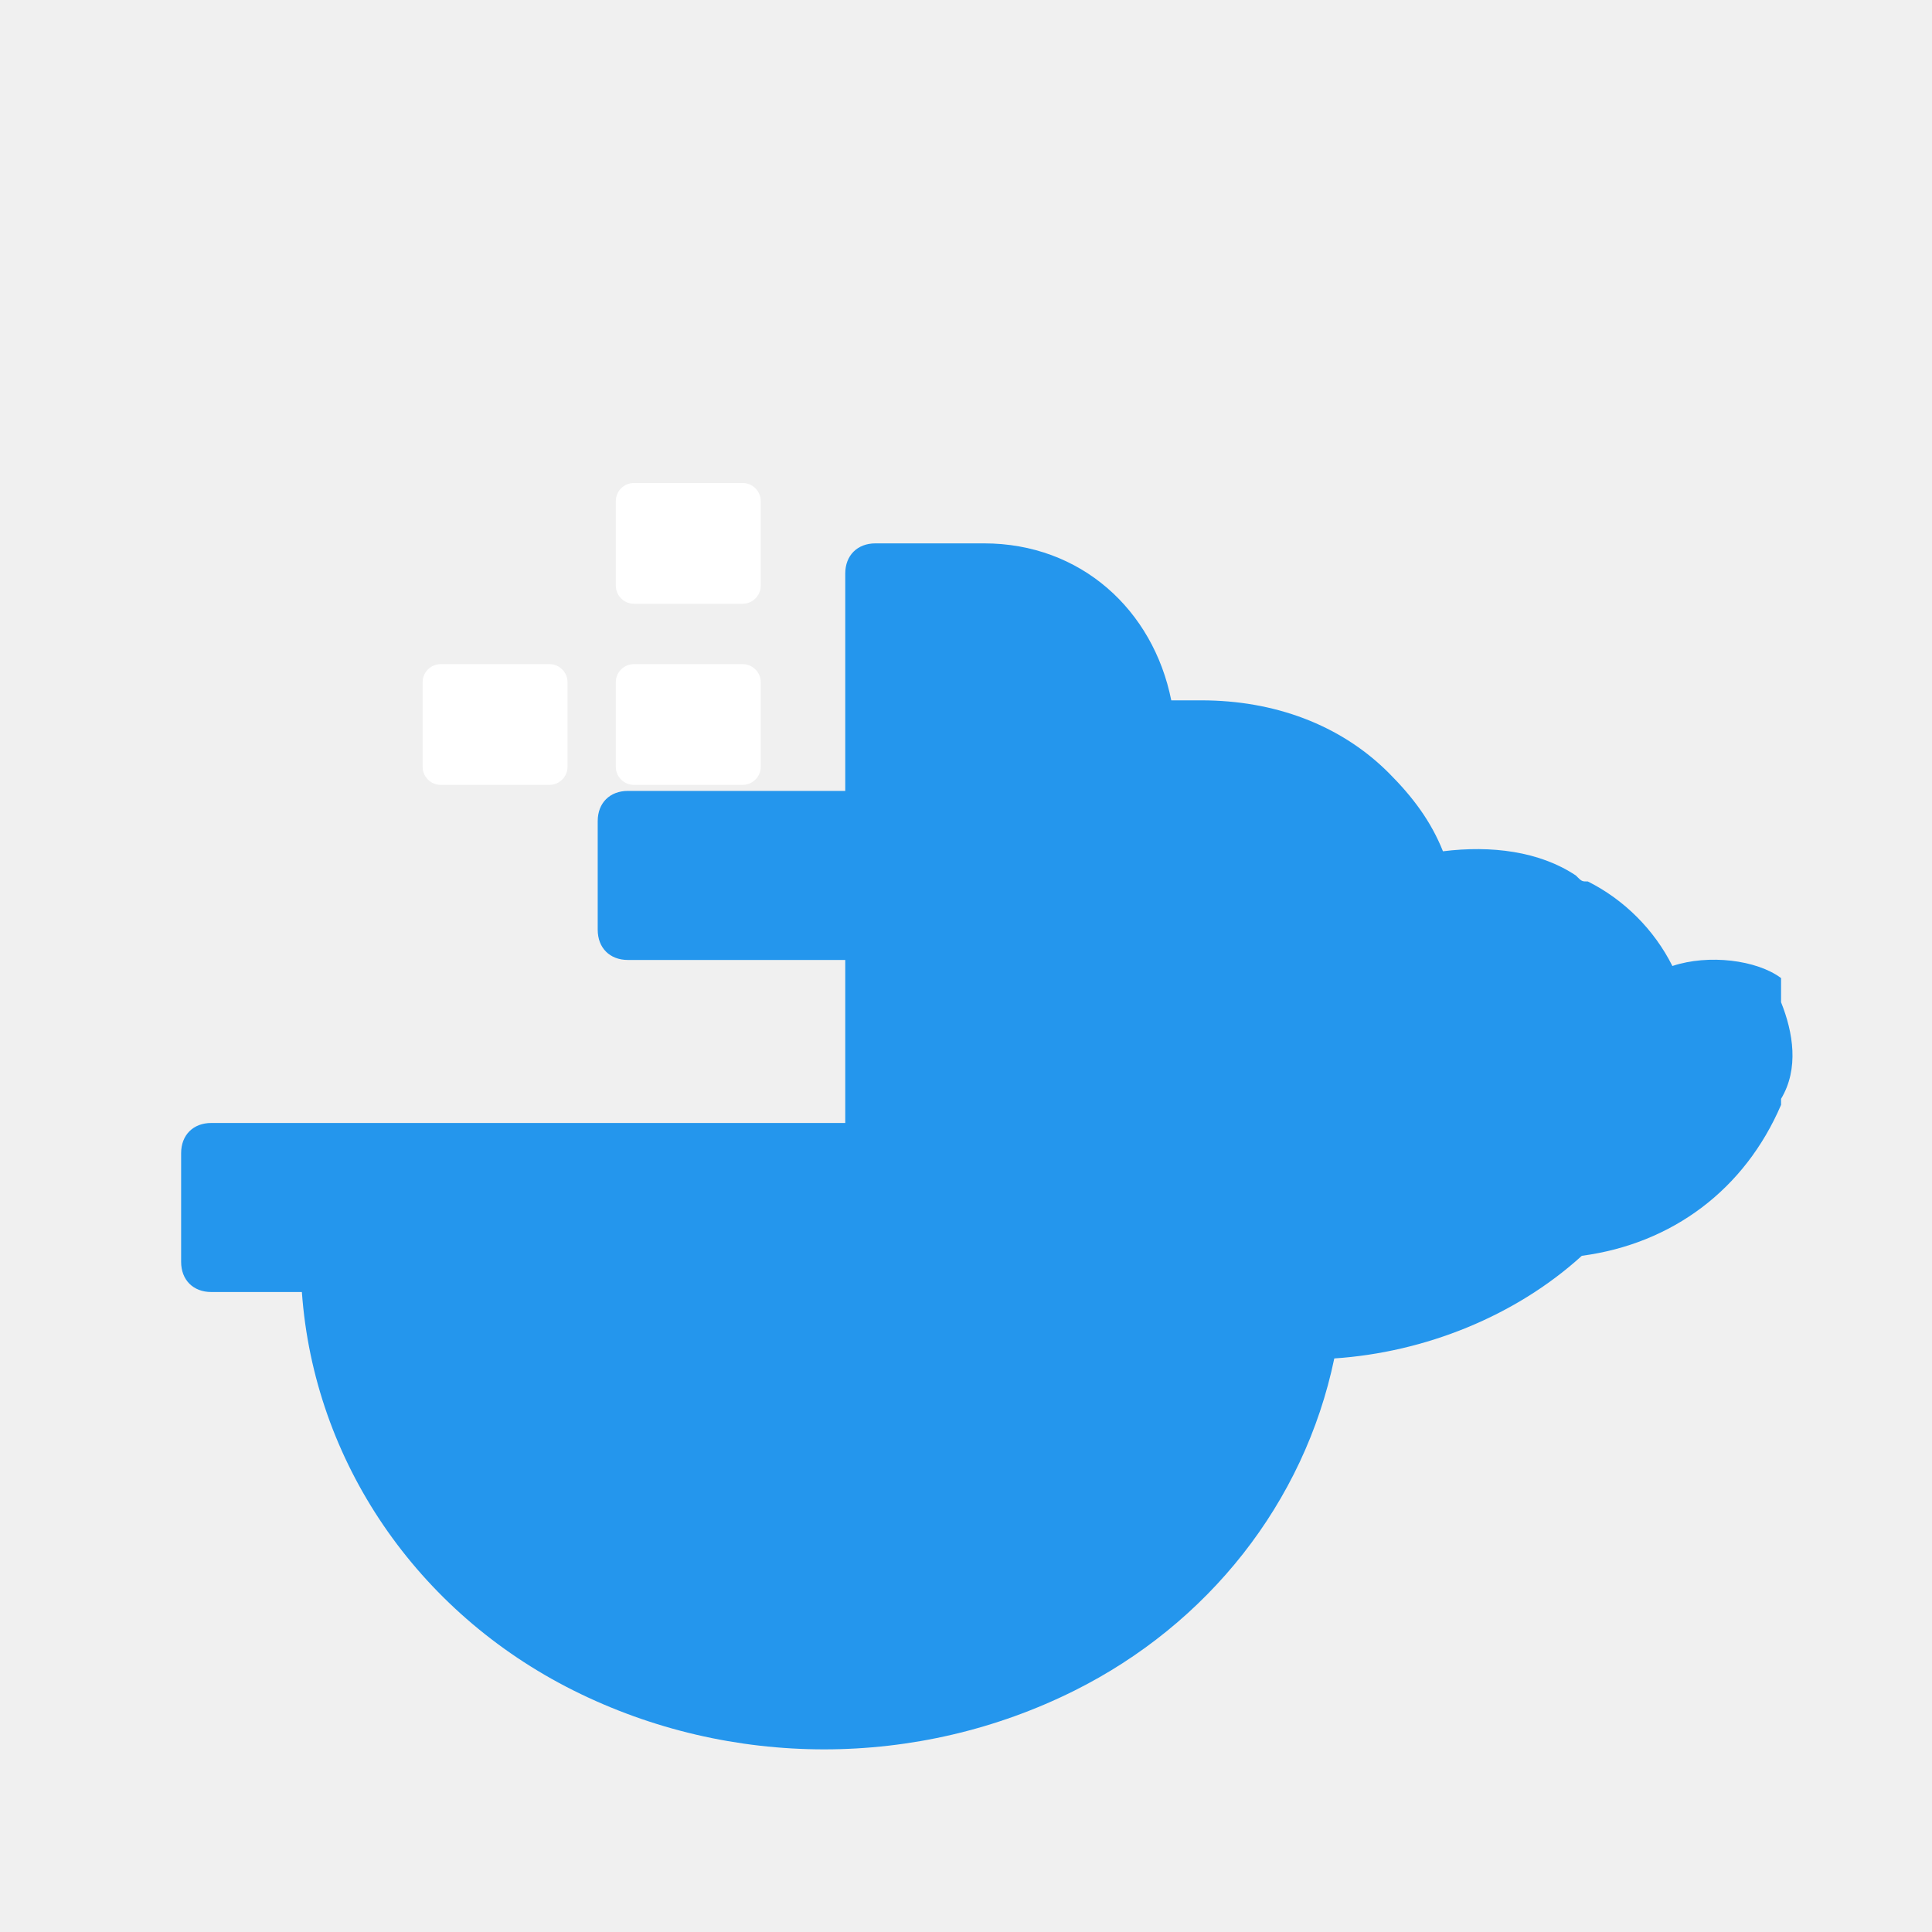
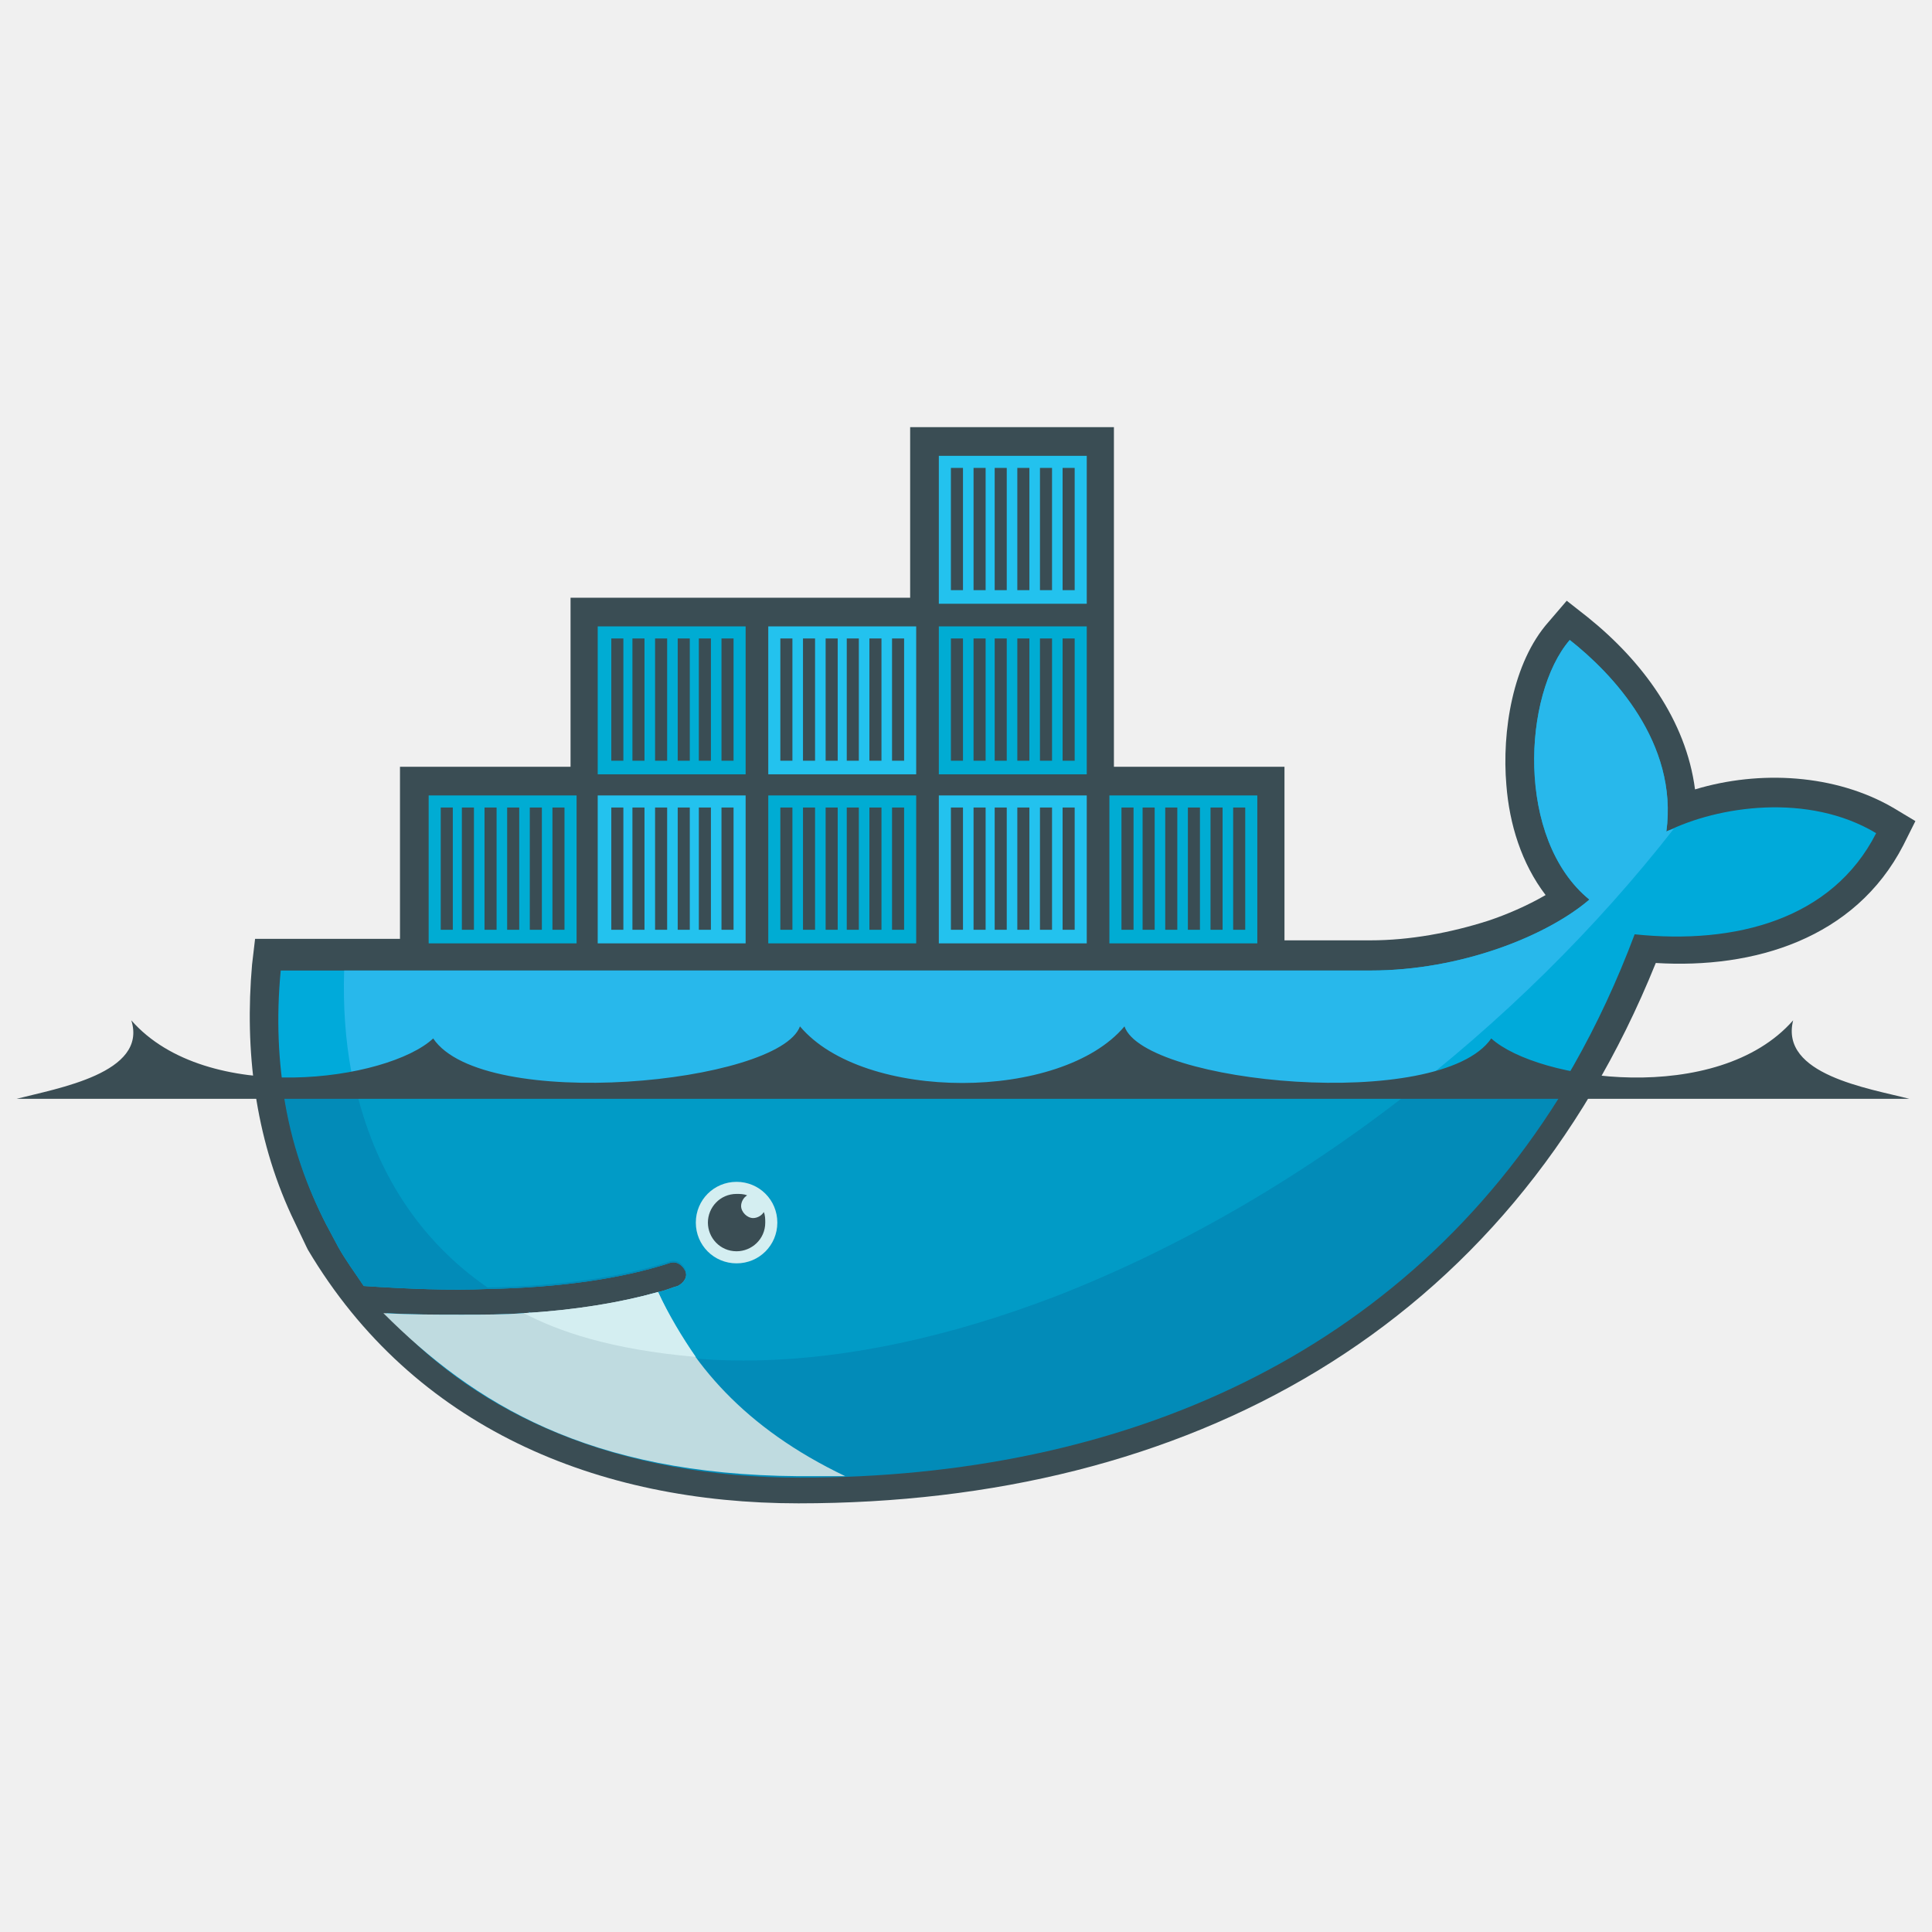
- <svg xmlns="http://www.w3.org/2000/svg" viewBox="0 0 32 32" width="24" height="24">
-   <path fill="#2496ED" d="M29.5 16.2c-.4-.3-1.2-.4-1.8-.2-.3-.6-.8-1.1-1.4-1.4-.1 0-.1 0-.2-.1-.6-.4-1.4-.5-2.2-.4-.2-.5-.5-.9-.9-1.3-.8-.8-1.9-1.2-3.1-1.2h-.5c-.3-1.5-1.5-2.6-3.1-2.6h-1.8c-.3 0-.5.2-.5.5v3.6h-3.6c-.3 0-.5.2-.5.5v1.8c0 .3.2.5.5.5H14v2.7H3.5c-.3 0-.5.2-.5.5v1.8c0 .3.2.5.5.5H5c.2 2.8 1.9 5.3 4.5 6.6 2.6 1.3 5.7 1.3 8.3 0 2.2-1.1 3.8-3.1 4.3-5.5 1.5-.1 3-.7 4.1-1.7 1.5-.2 2.7-1.1 3.3-2.5v-.1c.3-.5.2-1.1 0-1.6z" />
-   <rect x="7" y="11" width="2.4" height="2" rx="0.3" fill="#ffffff" />
-   <rect x="10.2" y="11" width="2.4" height="2" rx="0.3" fill="#ffffff" />
-   <rect x="10.2" y="8" width="2.4" height="2" rx="0.3" fill="#ffffff" />
+ <svg xmlns="http://www.w3.org/2000/svg" viewBox="0 0 128 128">
+   <path fill-rule="evenodd" clip-rule="evenodd" fill="#3A4D54" d="M73.8 50.8h11.3v11.5h5.7c2.6 0 5.3-.5 7.8-1.3 1.2-.4 2.6-1 3.8-1.7-1.6-2.1-2.4-4.7-2.6-7.3-.3-3.5.4-8.1 2.8-10.8l1.2-1.4 1.4 1.1c3.6 2.9 6.5 6.8 7.1 11.4 4.3-1.3 9.3-1 13.1 1.2l1.5.9-.8 1.6c-3.2 6.2-9.9 8.2-16.4 7.8-9.8 24.3-31 35.8-56.8 35.8-13.3 0-25.5-5-32.5-16.8l-.1-.2-1-2.1c-2.4-5.2-3.1-10.9-2.6-16.6l.2-1.7h9.6V50.8h11.3V39.6h22.5V28.3h13.5v22.5z" />
+   <path fill="#00AADA" d="M110.4 55.1c.8-5.9-3.6-10.5-6.4-12.7-3.1 3.6-3.6 13.2 1.3 17.2-2.8 2.4-8.5 4.7-14.5 4.7H18.6c-.6 6.2.5 11.9 3 16.8l.8 1.5c.5.9 1.1 1.7 1.7 2.6 3 .2 5.7.3 8.2.2 4.9-.1 8.9-.7 12-1.7.5-.2.9.1 1.1.5.2.5-.1.9-.5 1.1-.4.1-.8.3-1.3.4-2.4.7-5 1.1-8.3 1.3h-.6c-1.3.1-2.7.1-4.2.1-1.6 0-3.1 0-4.9-.1 6 6.8 15.4 10.8 27.2 10.8 25 0 46.2-11.1 55.5-35.9 6.7.7 13.1-1 16-6.7-4.5-2.7-10.5-1.8-13.9-.1z" />
+   <path fill="#28B8EB" d="M110.4 55.1c.8-5.9-3.6-10.5-6.4-12.7-3.1 3.6-3.6 13.2 1.3 17.2-2.8 2.4-8.5 4.7-14.5 4.7h-68c-.3 9.5 3.2 16.7 9.5 21 4.9-.1 8.9-.7 12-1.7.5-.2.9.1 1.1.5.2.5-.1.9-.5 1.1-.4.1-.8.3-1.3.4-2.4.7-5.2 1.2-8.5 1.4l-.1-.1c8.5 4.4 20.8 4.3 35-1.1 15.8-6.1 30.6-17.7 40.9-30.9-.2.1-.4.1-.5.2z" />
+   <path fill="#028BB8" d="M18.7 71.8c.4 3.3 1.4 6.4 2.9 9.3l.8 1.5c.5.9 1.1 1.7 1.7 2.6 3 .2 5.7.3 8.2.2 4.9-.1 8.9-.7 12-1.7.5-.2.9.1 1.1.5.2.5-.1.9-.5 1.1-.4.1-.8.3-1.3.4-2.4.7-5.2 1.2-8.5 1.4h-.4c-1.3.1-2.7.1-4.1.1-1.6 0-3.2 0-4.9-.1 6 6.8 15.5 10.8 27.3 10.8 21.4 0 40-8.1 50.8-26H18.7v-.1z" />
+   <path fill="#019BC6" d="M23.5 71.8c1.3 5.8 4.3 10.4 8.8 13.5 4.9-.1 8.9-.7 12-1.7.5-.2.9.1 1.1.5.2.5-.1.9-.5 1.1-.4.1-.8.3-1.3.4-2.4.7-5.2 1.2-8.6 1.4 8.5 4.4 20.8 4.3 34.9-1.1 8.5-3.3 16.8-8.2 24.2-14.1H23.5z" />
+   <path fill-rule="evenodd" clip-rule="evenodd" fill="#00ACD3" d="M28.4 52.7h9.8v9.8h-9.8v-9.8zm.8.8h.8v8.1h-.8v-8.1zm1.4 0h.8v8.1h-.8v-8.1zm1.5 0h.8v8.1h-.8v-8.1zm1.5 0h.8v8.1h-.8v-8.1zm1.5 0h.8v8.1h-.8v-8.1zm1.5 0h.8v8.1h-.8v-8.1zm3-12h9.8v9.8h-9.8v-9.8zm.9.8h.8v8.1h-.8v-8.1zm1.4 0h.8v8.1h-.8v-8.1zm1.5 0h.8v8.1h-.8v-8.1zm1.5 0h.8v8.1h-.8v-8.1zm1.4 0h.8v8.1h-.8v-8.1zm1.5 0h.8v8.1h-.8v-8.1z" />
+   <path fill-rule="evenodd" clip-rule="evenodd" fill="#23C2EE" d="M39.6 52.7h9.8v9.8h-9.8v-9.8zm.9.8h.8v8.1h-.8v-8.1zm1.4 0h.8v8.1h-.8v-8.1zm1.5 0h.8v8.1h-.8v-8.1zm1.5 0h.8v8.1h-.8v-8.1zm1.4 0h.8v8.1h-.8v-8.1zm1.5 0h.8v8.1h-.8v-8.1z" />
+   <path fill-rule="evenodd" clip-rule="evenodd" fill="#00ACD3" d="M50.9 52.7h9.8v9.8h-9.8v-9.8zm.8.8h.8v8.1h-.8v-8.1zm1.5 0h.8v8.1h-.8v-8.1zm1.5 0h.8v8.1h-.8v-8.1zm1.4 0h.8v8.1h-.8v-8.1zm1.5 0h.8v8.1h-.8v-8.1zm1.5 0h.8v8.1h-.8v-8.1z" />
+   <path fill-rule="evenodd" clip-rule="evenodd" fill="#23C2EE" d="M50.9 41.5h9.8v9.8h-9.8v-9.8zm.8.8h.8v8.1h-.8v-8.1zm1.5 0h.8v8.1h-.8v-8.1zm1.5 0h.8v8.1h-.8v-8.1zm1.4 0h.8v8.1h-.8v-8.1zm1.5 0h.8v8.1h-.8v-8.1zm1.5 0h.8v8.1h-.8v-8.1zm3.1 10.4H72v9.8h-9.8v-9.8zm.8.8h.8v8.1H63v-8.1zm1.5 0h.8v8.1h-.8v-8.1zm1.4 0h.8v8.1h-.8v-8.1zm1.5 0h.8v8.1h-.8v-8.1zm1.5 0h.8v8.1h-.8v-8.1zm1.5 0h.8v8.1h-.8v-8.1z" />
+   <path fill-rule="evenodd" clip-rule="evenodd" fill="#00ACD3" d="M62.2 41.5H72v9.8h-9.8v-9.8zm.8.8h.8v8.1H63v-8.1zm1.5 0h.8v8.1h-.8v-8.1zm1.4 0h.8v8.1h-.8v-8.1zm1.5 0h.8v8.1h-.8v-8.1zm1.5 0h.8v8.1h-.8v-8.1zm1.5 0h.8v8.1h-.8v-8.1z" />
+   <path fill-rule="evenodd" clip-rule="evenodd" fill="#23C2EE" d="M62.2 30.2H72V40h-9.8v-9.8zm.8.8h.8v8.1H63V31zm1.5 0h.8v8.1h-.8V31zm1.4 0h.8v8.1h-.8V31zm1.5 0h.8v8.1h-.8V31zm1.5 0h.8v8.1h-.8V31zm1.5 0h.8v8.1h-.8V31z" />
+   <path fill-rule="evenodd" clip-rule="evenodd" fill="#00ACD3" d="M73.5 52.7h9.8v9.8h-9.8v-9.8zm.8.8h.8v8.1h-.8v-8.1zm1.4 0h.8v8.1h-.8v-8.1zm1.5 0h.8v8.1h-.8v-8.1zm1.5 0h.8v8.1h-.8v-8.1zm1.5 0h.8v8.1h-.8v-8.1zm1.5 0h.8v8.1h-.8v-8.1z" />
+   <path fill-rule="evenodd" clip-rule="evenodd" fill="#D4EEF1" d="M48.8 78.3c1.5 0 2.7 1.2 2.7 2.7 0 1.5-1.2 2.7-2.7 2.7-1.5 0-2.7-1.2-2.7-2.7 0-1.5 1.2-2.7 2.7-2.7" />
+   <path fill-rule="evenodd" clip-rule="evenodd" fill="#3A4D54" d="M48.8 79.1c.2 0 .5 0 .7.1-.2.1-.4.4-.4.7 0 .4.4.8.8.8.3 0 .6-.2.7-.4.1.2.1.5.1.7 0 1.1-.9 1.9-1.9 1.9-1.1 0-1.9-.9-1.9-1.9 0-1 .8-1.9 1.9-1.9M1.1 72.8h125.4c-2.7-.7-8.6-1.6-7.7-5.2-5 5.7-16.9 4-20 1.2-3.4 4.9-23 3-24.3-.8-4.2 5-17.3 5-21.5 0-1.4 3.8-21 5.7-24.3.8-3 2.8-15 4.5-20-1.2 1.1 3.5-4.9 4.5-7.6 5.2" />
+   <path fill="#BFDBE0" d="M56 97.8c-6.7-3.2-10.3-7.5-12.4-12.2-2.5.7-5.5 1.2-8.9 1.4-1.3.1-2.7.1-4.1.1-1.7 0-3.4 0-5.2-.1 6 6 13.6 10.7 27.5 10.8H56z" />
+   <path fill="#D4EEF1" d="M46.1 89.9c-.9-1.3-1.8-2.8-2.5-4.3-2.5.7-5.5 1.2-8.9 1.4 2.3 1.2 5.7 2.4 11.4 2.9z" />
</svg>
